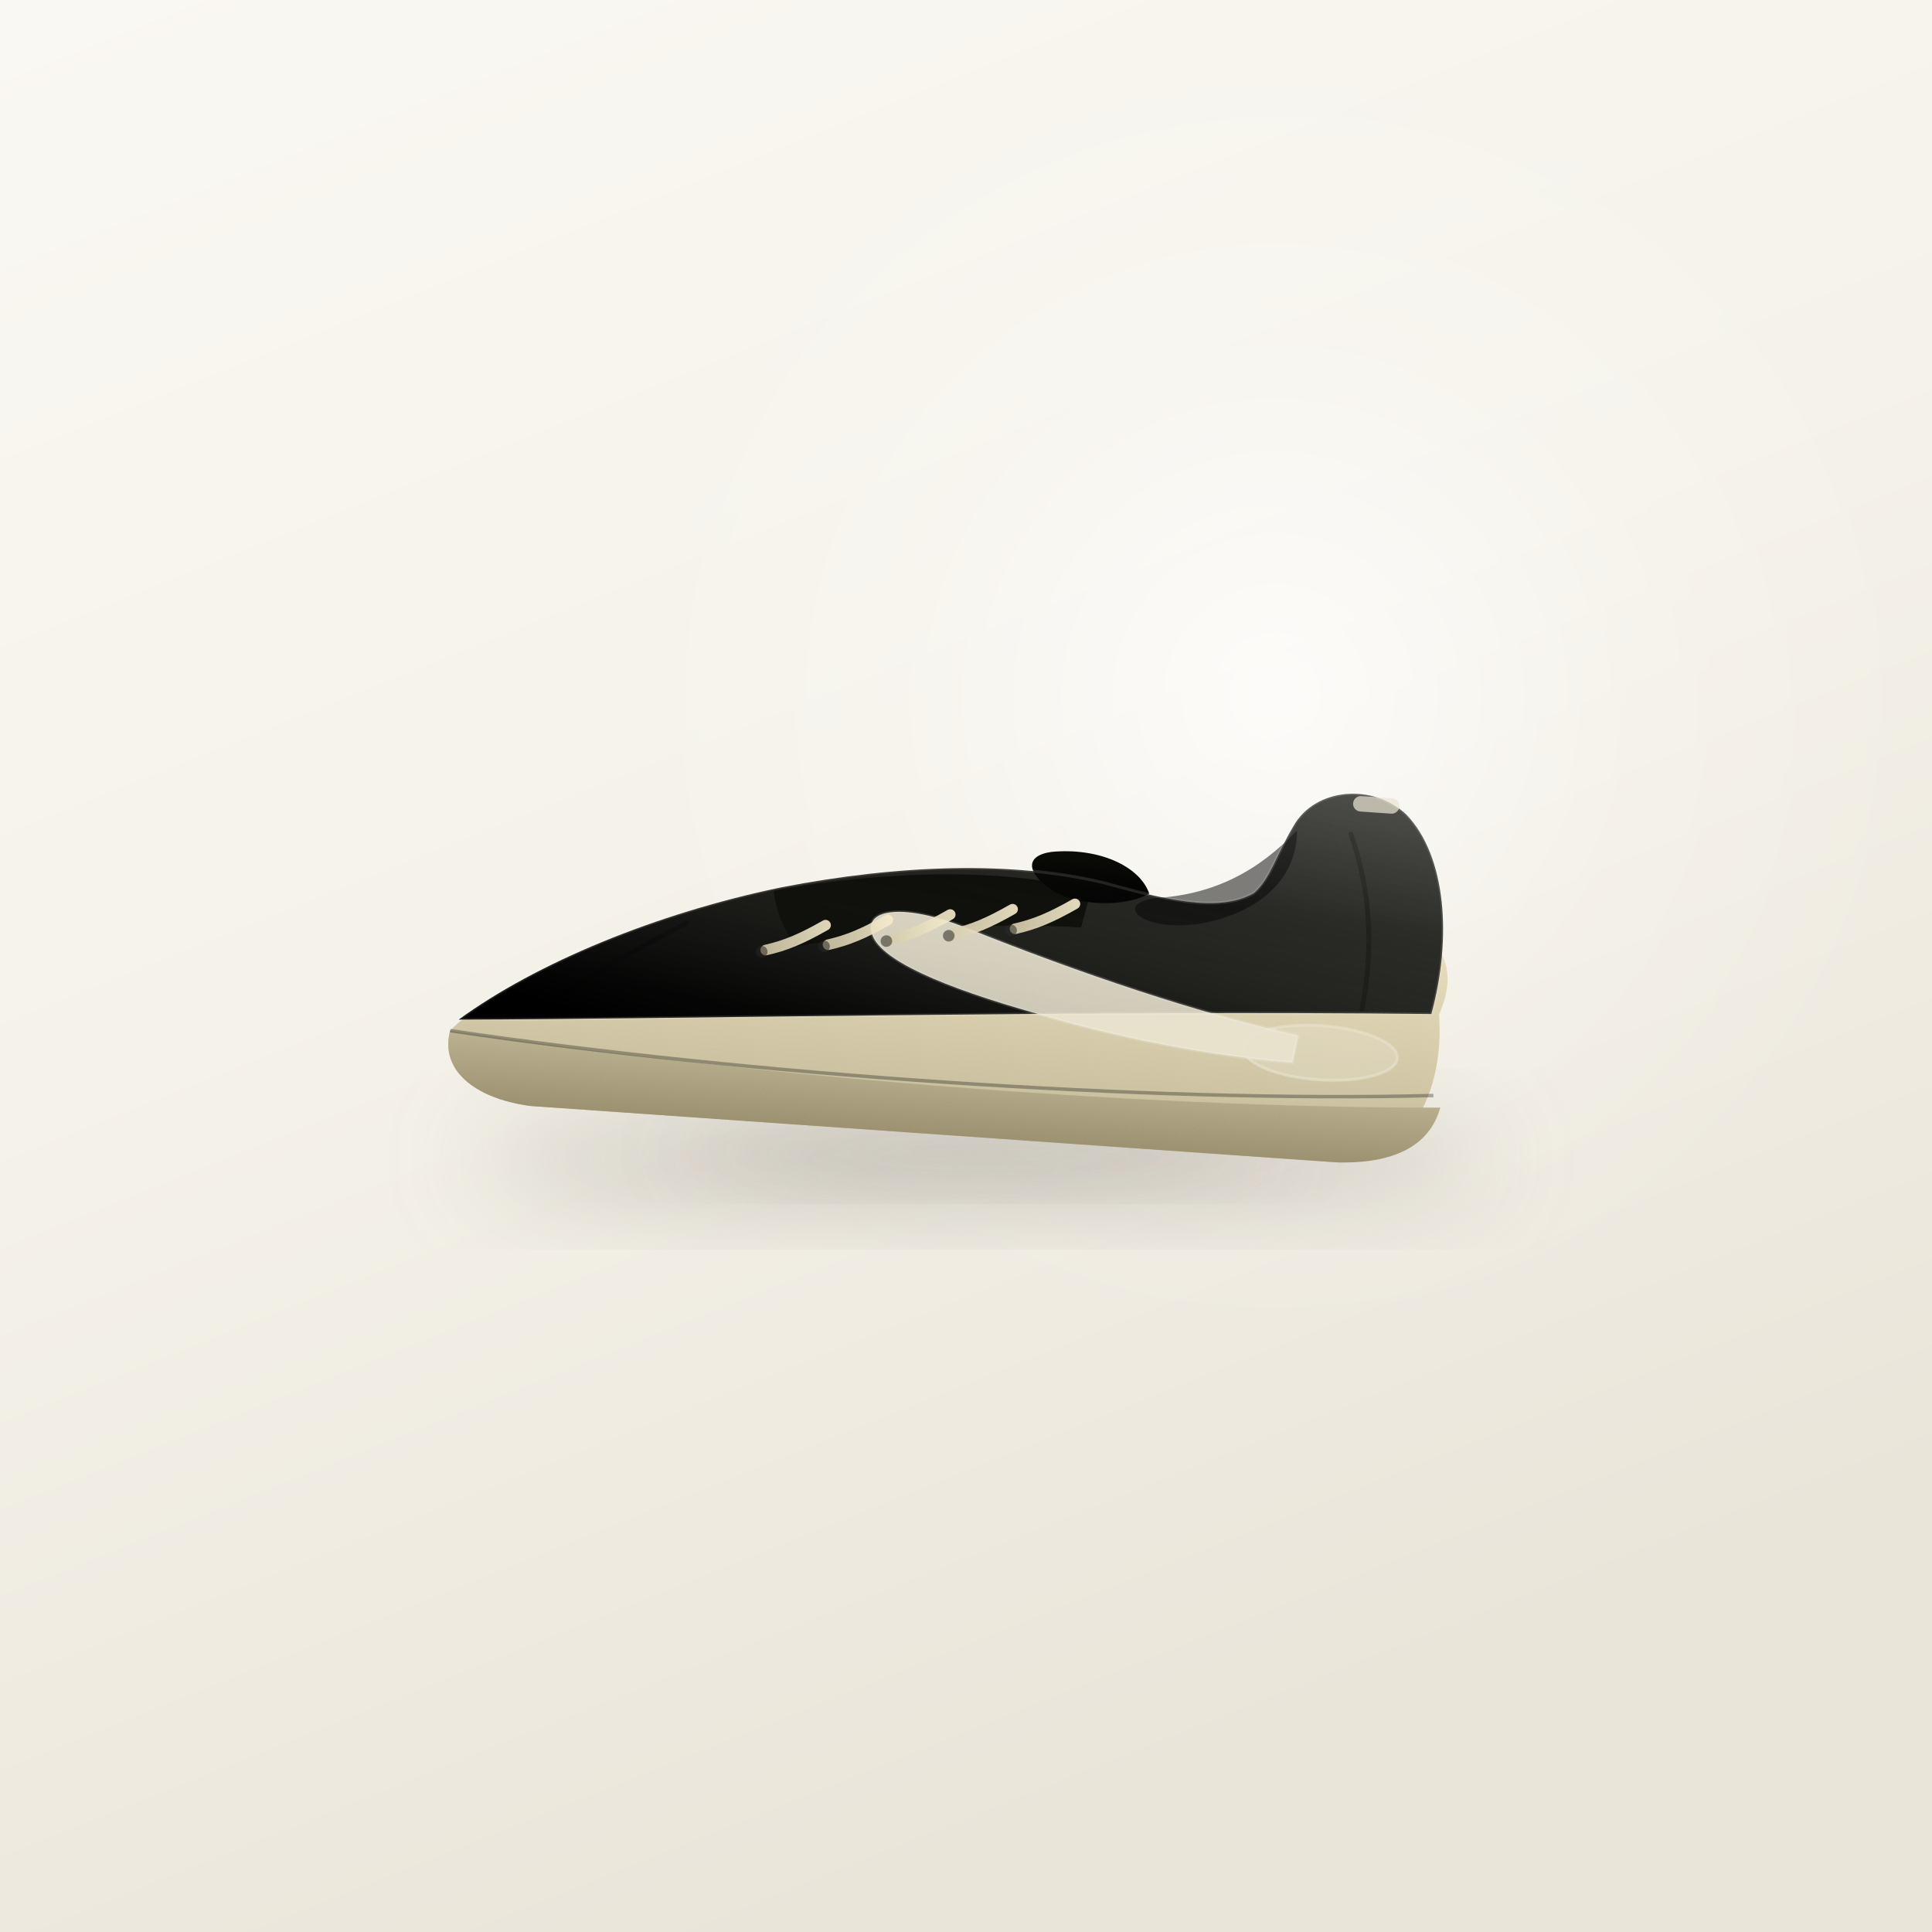
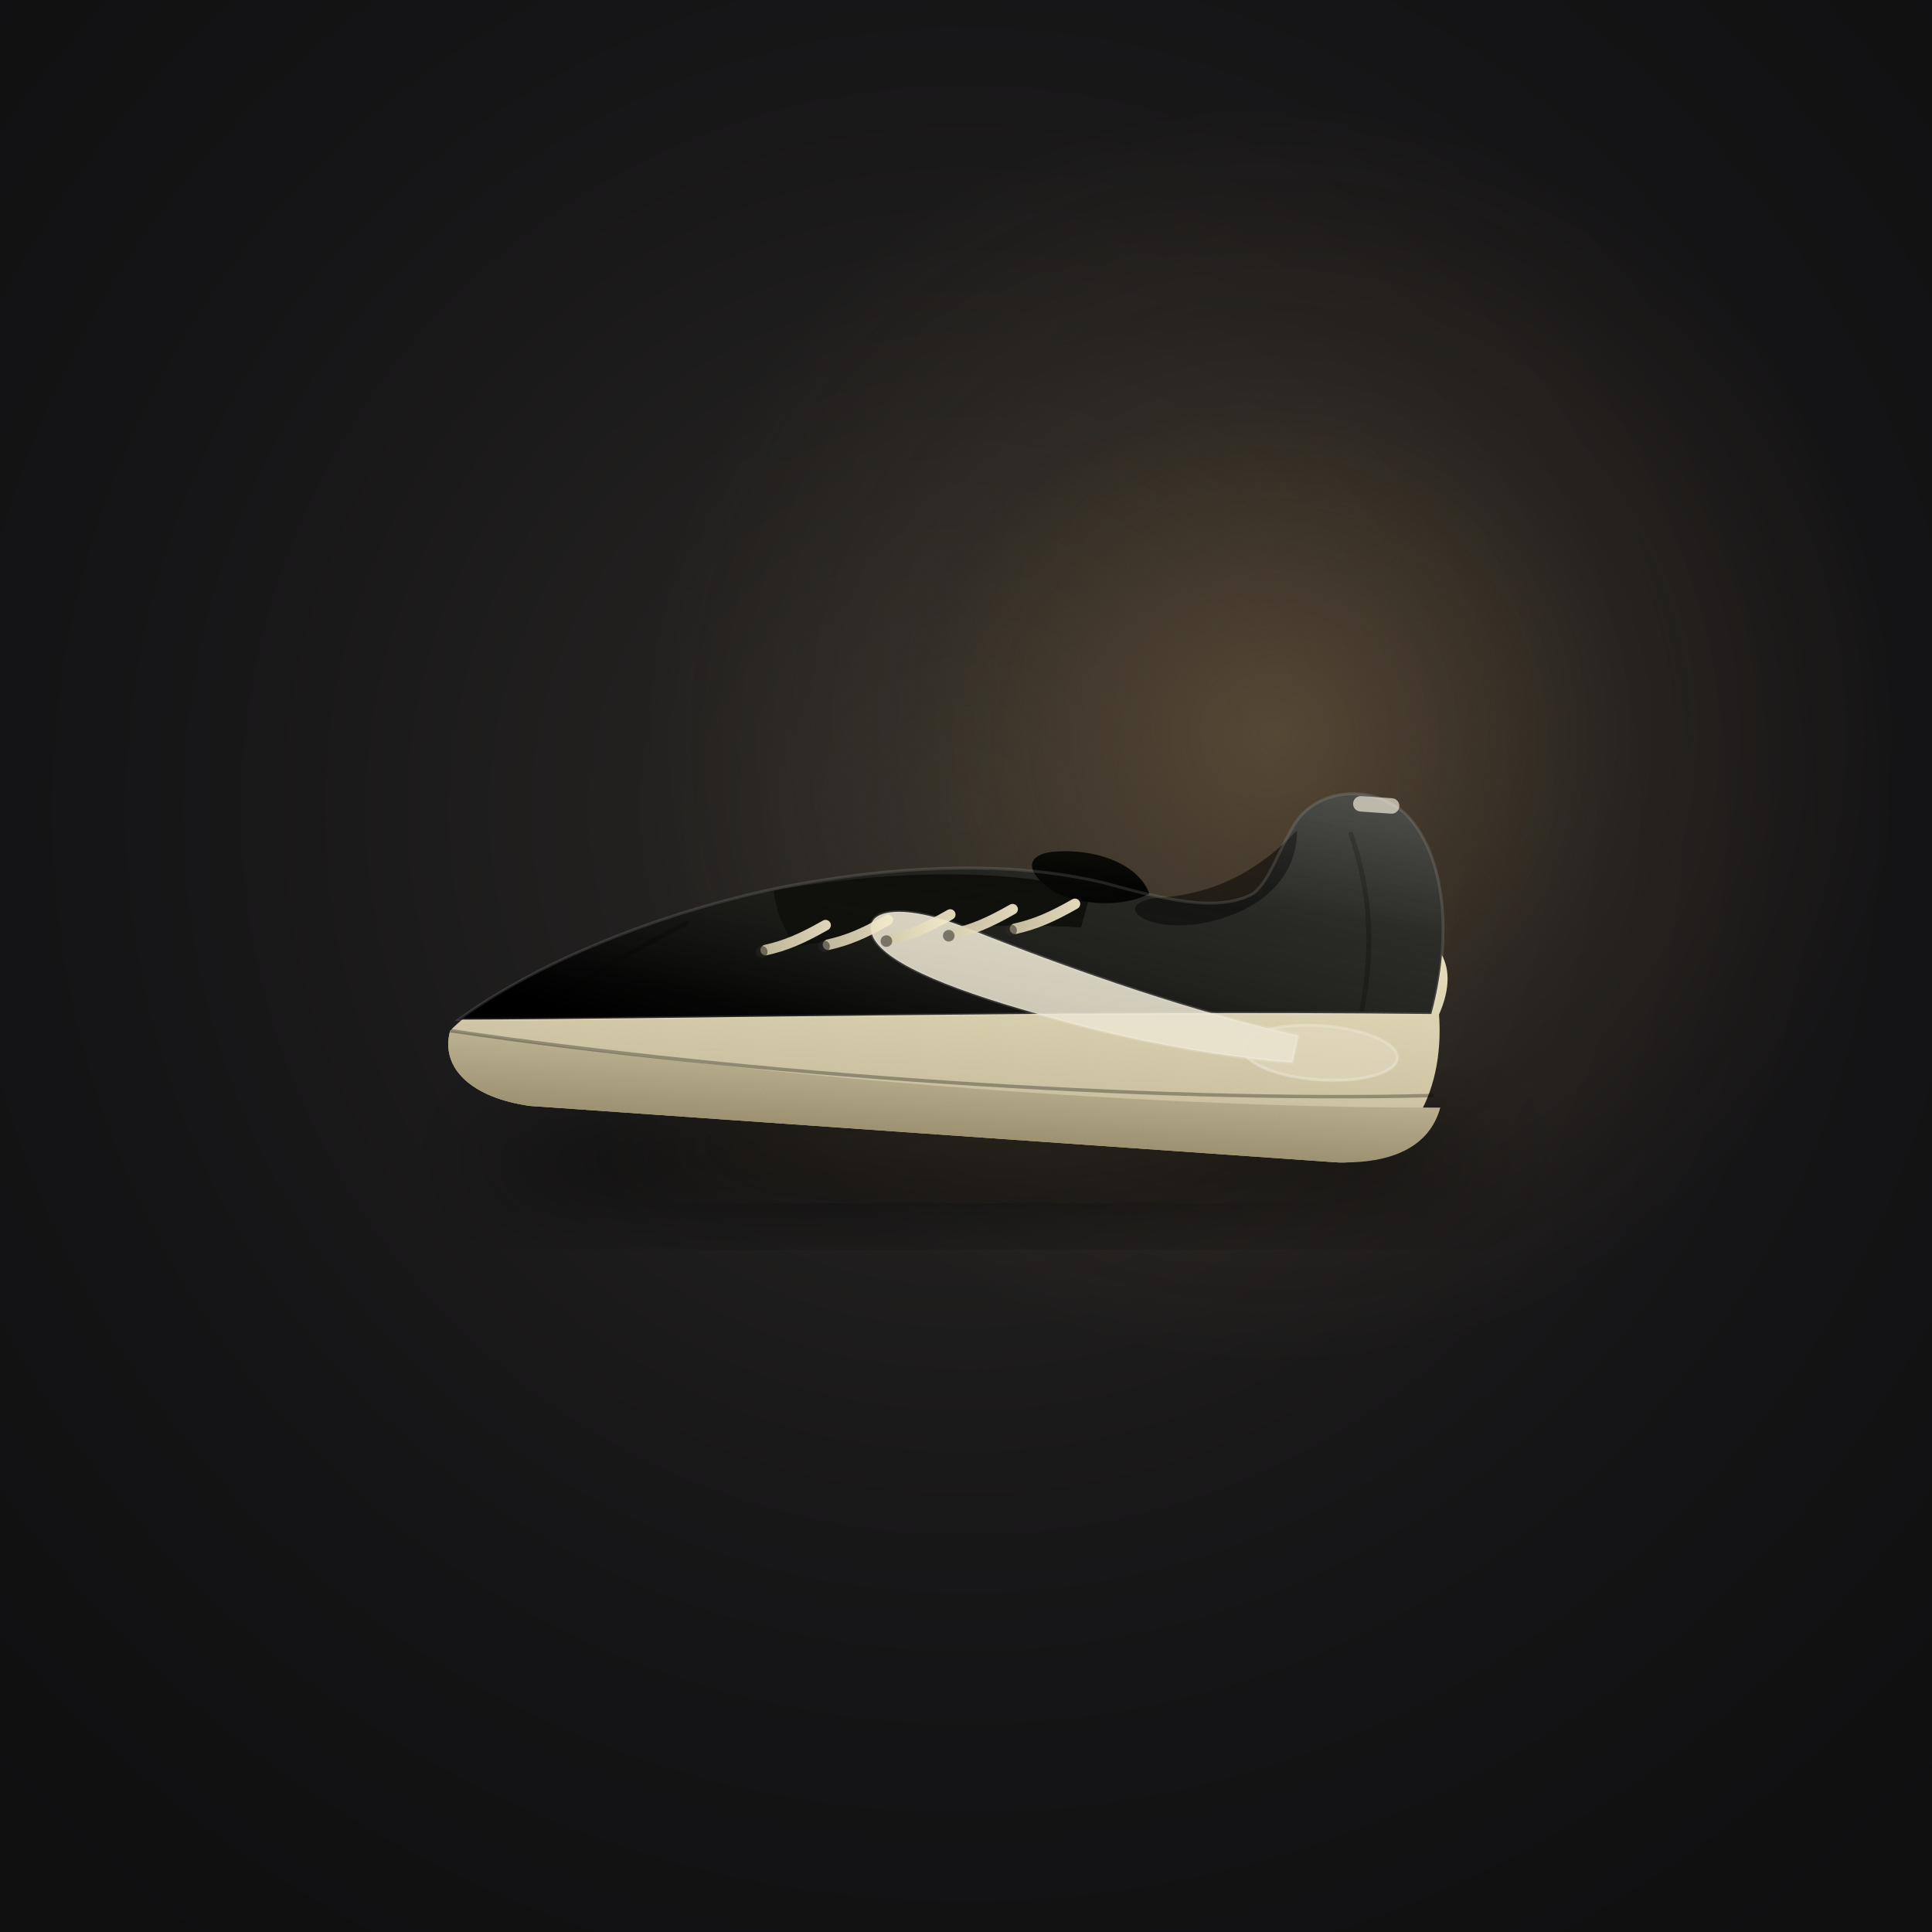
<svg xmlns="http://www.w3.org/2000/svg" viewBox="0 0 1000 1000" width="1000" height="1000" role="img">
  <defs>
-     <linearGradient id="bg" x1="0" y1="0" x2="0.4" y2="1">
-       <stop offset="0" stop-color="#faf8f3" />
-       <stop offset="0.5" stop-color="#f5f2ea" />
-       <stop offset="1" stop-color="#eae5d9" />
-     </linearGradient>
+     <radialGradient id="bg" cx="0.5" cy="0.42" r="0.72">
+       <stop offset="0" stop-color="#2a2825" />
+       <stop offset="0.62" stop-color="#151416" />
+       <stop offset="1" stop-color="#0f0f10" />
+     </radialGradient>
    <radialGradient id="bloom">
-       <stop offset="0" stop-color="#ffffff" stop-opacity="0.75" />
-       <stop offset="0.55" stop-color="#ffffff" stop-opacity="0.2" />
-       <stop offset="1" stop-color="#ffffff" stop-opacity="0" />
+       <stop offset="0" stop-color="#c9a063" stop-opacity="0.3" />
+       <stop offset="0.55" stop-color="#c9a063" stop-opacity="0.08" />
+       <stop offset="1" stop-color="#c9a063" stop-opacity="0" />
    </radialGradient>
    <linearGradient id="upperGrad" x1="0.1" y1="0" x2="0.8" y2="1">
      <stop offset="0" stop-color="#373733" />
      <stop offset="0.5" stop-color="#1d1d19" />
      <stop offset="1" stop-color="#000000" />
    </linearGradient>
    <linearGradient id="midGrad" x1="0" y1="0" x2="0" y2="1">
      <stop offset="0" stop-color="#ebe1c0" />
      <stop offset="1" stop-color="#c3b998" />
    </linearGradient>
    <linearGradient id="soleGrad" x1="0" y1="0" x2="0" y2="1">
      <stop offset="0" stop-color="#bbb190" />
      <stop offset="1" stop-color="#9b9170" />
    </linearGradient>
    <linearGradient id="collarGrad" x1="0" y1="0" x2="0" y2="1">
      <stop offset="0" stop-color="#0b0b07" />
      <stop offset="1" stop-color="#000000" />
    </linearGradient>
    <linearGradient id="lace" x1="0" y1="0" x2="1" y2="0">
      <stop offset="0" stop-color="#f7edcc" />
      <stop offset="1" stop-color="#d9cfae" />
    </linearGradient>
    <linearGradient id="sheen" x1="0" y1="0" x2="0.3" y2="1">
      <stop offset="0" stop-color="#ffffff" stop-opacity="0.22" />
      <stop offset="0.45" stop-color="#ffffff" stop-opacity="0.02" />
      <stop offset="1" stop-color="#000000" stop-opacity="0.18" />
    </linearGradient>
    <filter id="soft" x="-40%" y="-40%" width="180%" height="180%">
      <feGaussianBlur stdDeviation="26" />
    </filter>
    <filter id="grain">
      <feTurbulence type="fractalNoise" baseFrequency="0.9" numOctaves="3" seed="17" />
      <feColorMatrix type="saturate" values="0" />
    </filter>
  </defs>
  <rect width="1000" height="1000" fill="url(#bg)" />
-   <circle cx="660" cy="360" r="340" fill="url(#bloom)" />
-   <ellipse cx="508" cy="600" rx="262" ry="26" fill="#8a8378" opacity="0.34" filter="url(#soft)" />
-   <ellipse cx="508" cy="596" rx="150" ry="15" fill="#6b6459" opacity="0.24" filter="url(#soft)" />
+   <circle cx="660" cy="380" r="330" fill="url(#bloom)" />
+   <ellipse cx="508" cy="600" rx="262" ry="26" fill="#000" opacity="0.6" filter="url(#soft)" />
+   <ellipse cx="508" cy="594" rx="160" ry="16" fill="#c9a063" opacity="0.14" filter="url(#soft)" />
  <g transform="">
    <g transform="scale(-1 1) translate(-1000 0)">
      <g transform="rotate(-4 500 500)">
        <g transform="translate(150 250)">
          <path d="M104 258 C94 230, 108 214, 138 212 L470 242 C545 256, 596 280, 614 302 C618 322, 600 336, 570 338 L150 338 C116 336, 98 300, 104 258 Z" fill="url(#midGrad)" />
          <ellipse cx="164" cy="282" rx="40" ry="14" fill="#e9e3ce" opacity="0.35" />
          <ellipse cx="164" cy="282" rx="40" ry="14" fill="none" stroke="#e9e3ce" stroke-opacity="0.6" stroke-width="1.5" />
          <path d="M100 306 C104 326, 122 337, 152 338 L570 338 C600 336, 618 322, 614 302 C440 316, 240 316, 100 306 Z" fill="url(#soleGrad)" />
          <path d="M104 300 C250 314, 460 314, 614 302" fill="none" stroke="#000" stroke-opacity="0.3" stroke-width="1.8" />
          <path d="M108 258 C100 218, 106 176, 128 156 C146 141, 176 145, 186 166 C194 182, 196 194, 204 202 C222 214, 252 208, 282 202 C330 194, 388 200, 448 216 C512 234, 572 264, 610 296 C500 288, 280 268, 108 258 Z" fill="url(#upperGrad)" />
          <path d="M288 206 C340 198, 396 204, 452 218 C450 230, 444 240, 438 246 C384 232, 330 226, 292 226 Z" fill="#070703" opacity="0.85" />
          <path d="M176 274 C228 266, 290 250, 352 230 C384 220, 404 224, 400 236 C396 250, 360 262, 312 272 C258 284, 208 288, 178 288 Z" fill="#e9e3ce" opacity="0.92" />
          <path d="M176 274 C228 266, 290 250, 352 230 C384 220, 404 224, 400 236 C396 250, 360 262, 312 272 C258 284, 208 288, 178 288 Z" fill="none" stroke="#fff" stroke-opacity="0.16" stroke-width="1.5" />
          <path d="M496 238 C526 256, 554 276, 572 290" fill="none" stroke="#000" stroke-opacity="0.3" stroke-width="2.5" stroke-linecap="round" />
          <path d="M156 168 C144 196, 140 226, 144 258" fill="none" stroke="#000" stroke-opacity="0.26" stroke-width="2.5" stroke-linecap="round" />
          <path d="M258 206 C264 192, 286 184, 310 188 C324 191, 322 200, 308 208 C294 215, 270 214, 258 206 Z" fill="url(#collarGrad)" />
          <path d="M184 168 C202 190, 224 204, 254 208 C276 212, 262 226, 232 220 C202 213, 182 194, 184 168 Z" fill="#000" fill-opacity="0.5" />
          <path d="M296 214 C308 222, 316 226, 326 229" stroke="url(#lace)" stroke-width="5.5" stroke-linecap="round" fill="none" opacity="0.9" />
          <circle cx="328" cy="230" r="3" fill="#24231f" opacity="0.55" />
          <path d="M328 219 C340 227, 348 231, 358 234" stroke="url(#lace)" stroke-width="5.5" stroke-linecap="round" fill="none" opacity="0.9" />
          <circle cx="360" cy="235" r="3" fill="#24231f" opacity="0.55" />
          <path d="M360 224 C372 232, 380 236, 390 239" stroke="url(#lace)" stroke-width="5.5" stroke-linecap="round" fill="none" opacity="0.9" />
          <circle cx="392" cy="240" r="3" fill="#24231f" opacity="0.55" />
          <path d="M392 229 C404 237, 412 241, 422 244" stroke="url(#lace)" stroke-width="5.5" stroke-linecap="round" fill="none" opacity="0.9" />
          <circle cx="424" cy="245" r="3" fill="#24231f" opacity="0.55" />
          <path d="M424 234 C436 242, 444 246, 454 249" stroke="url(#lace)" stroke-width="5.5" stroke-linecap="round" fill="none" opacity="0.9" />
          <circle cx="456" cy="250" r="3" fill="#24231f" opacity="0.55" />
          <rect x="132" y="148" width="24" height="8" rx="4" fill="#e9e3ce" opacity="0.7" />
          <path d="M108 258 C100 218, 106 176, 128 156 C146 141, 176 145, 186 166 C194 182, 196 194, 204 202 C222 214, 252 208, 282 202 C330 194, 388 200, 448 216 C512 234, 572 264, 610 296 C500 288, 280 268, 108 258 Z" fill="url(#sheen)" opacity="0.5" />
          <path d="M108 258 C100 218, 106 176, 128 156 C146 141, 176 145, 186 166 C194 182, 196 194, 204 202 C222 214, 252 208, 282 202 C330 194, 388 200, 448 216 C512 234, 572 264, 610 296 C500 288, 280 268, 108 258 Z" fill="none" stroke="#fff" stroke-opacity="0.12" stroke-width="1.5" />
        </g>
      </g>
    </g>
  </g>
  <rect width="1000" height="1000" filter="url(#grain)" opacity="0.045" style="mix-blend-mode:overlay" />
</svg>
